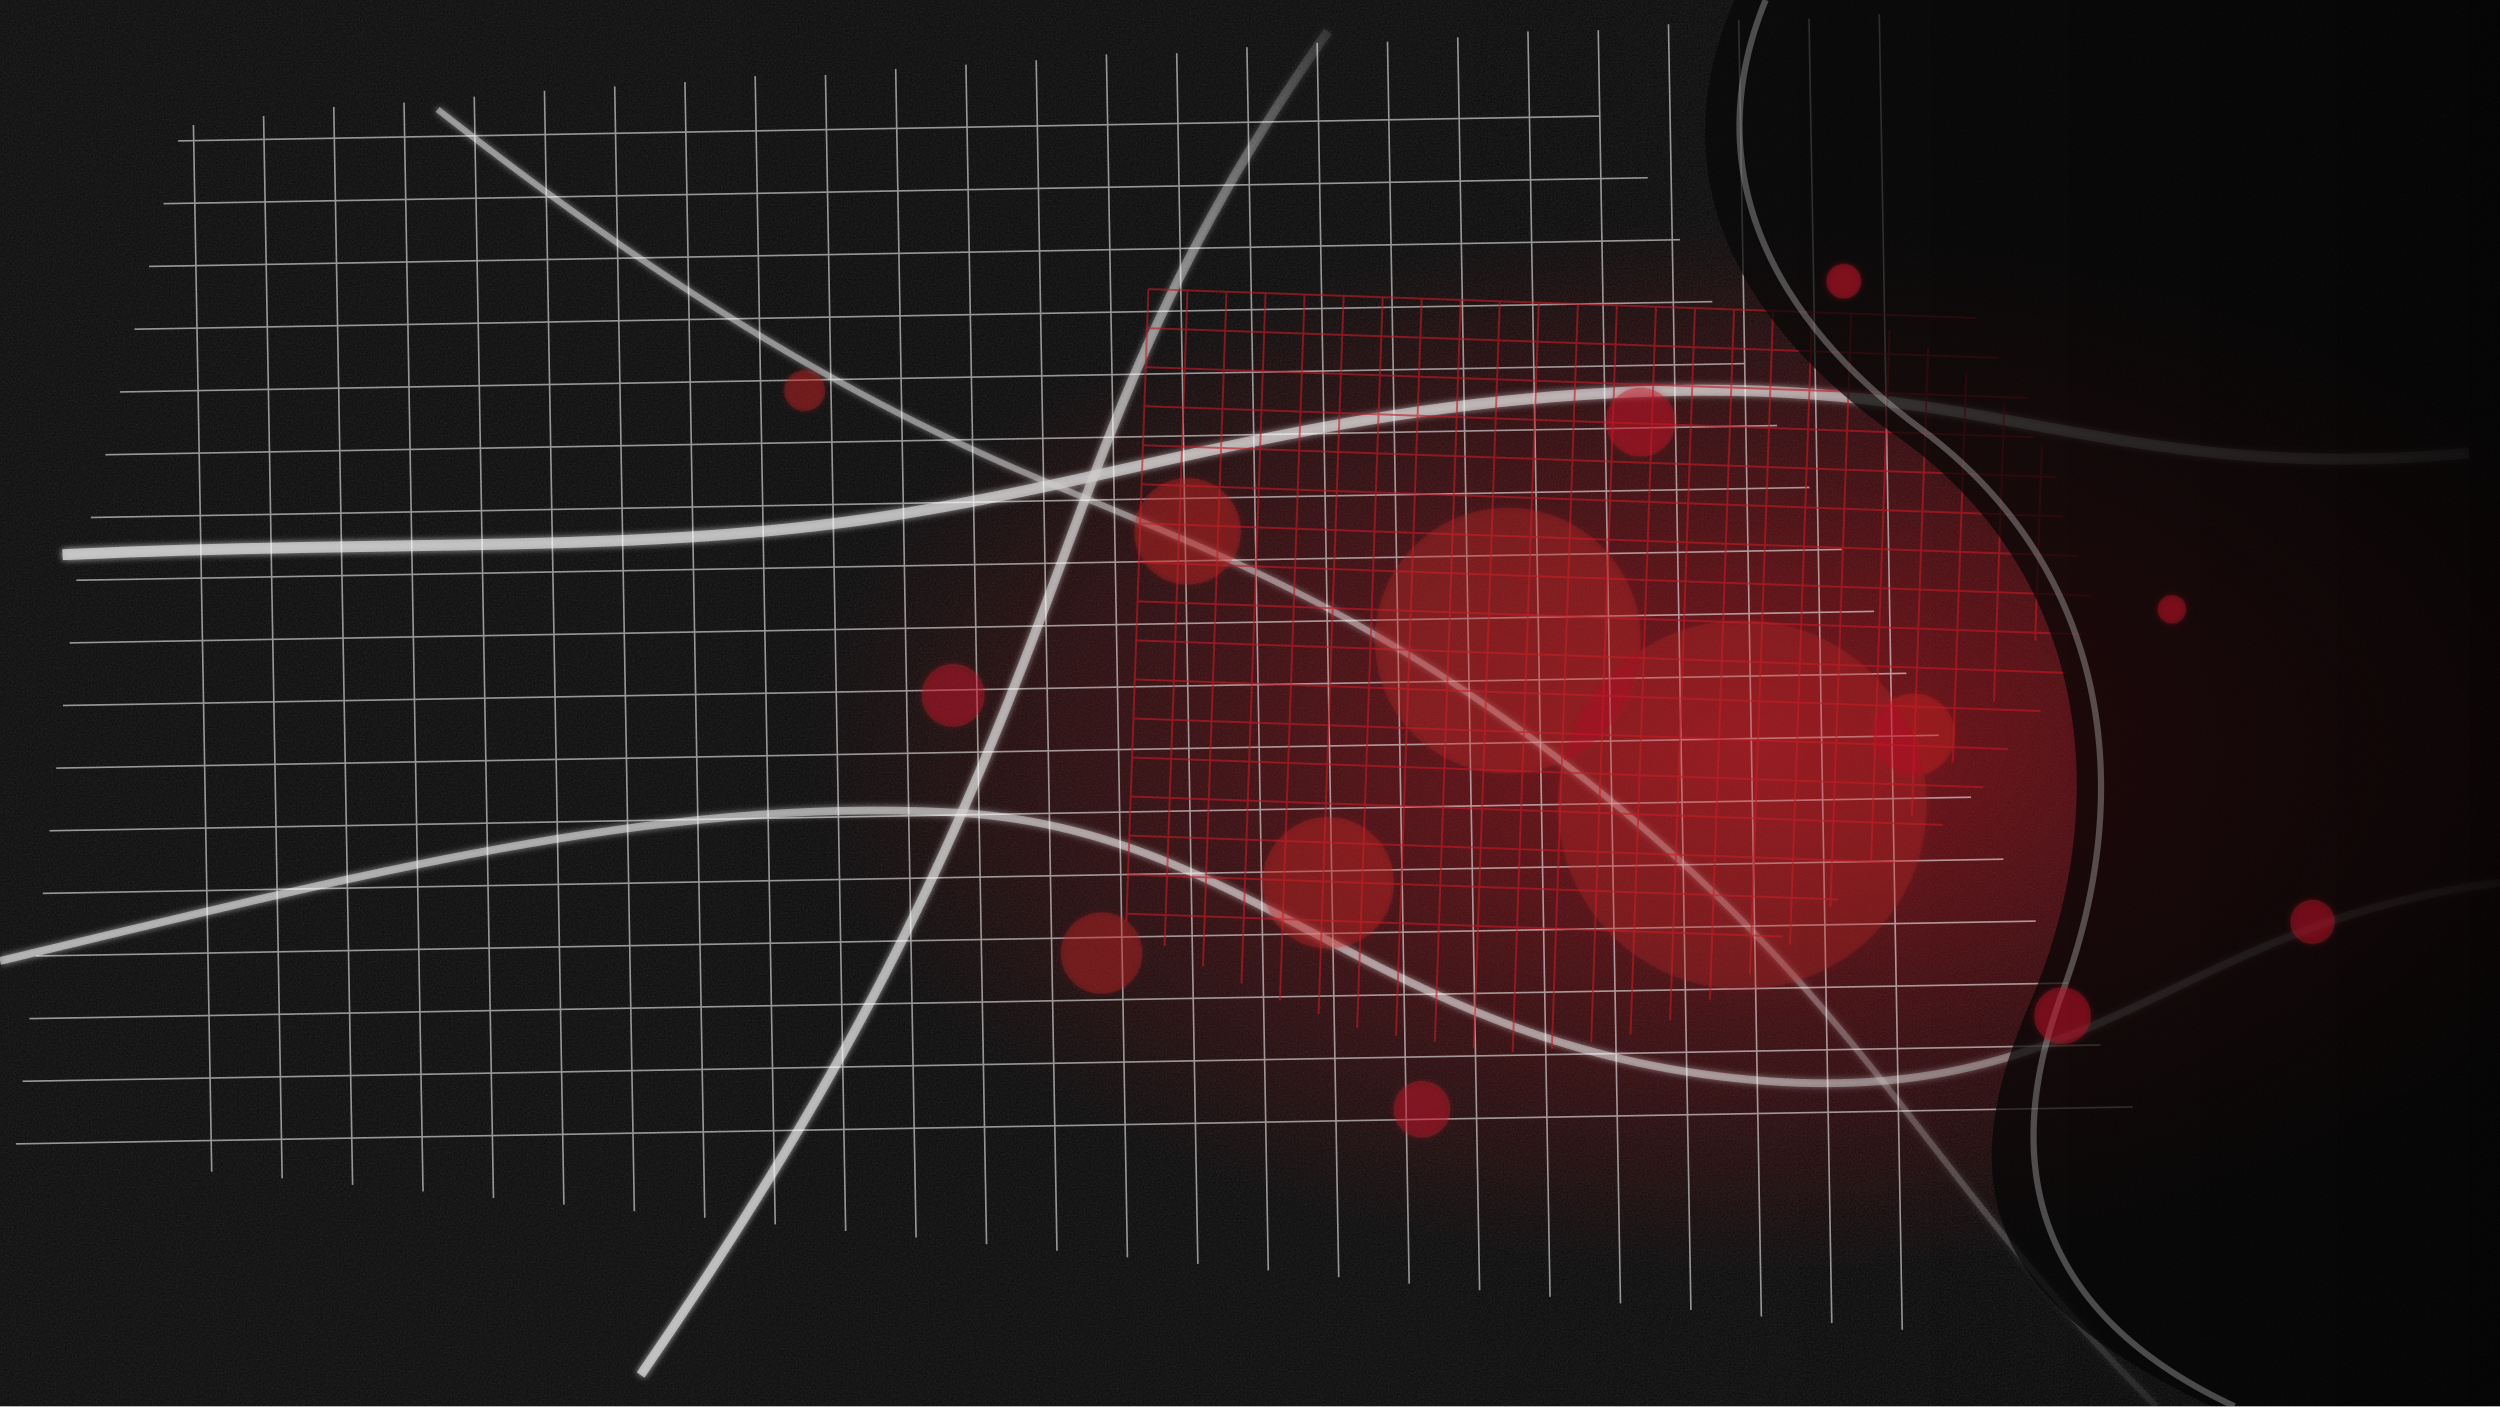
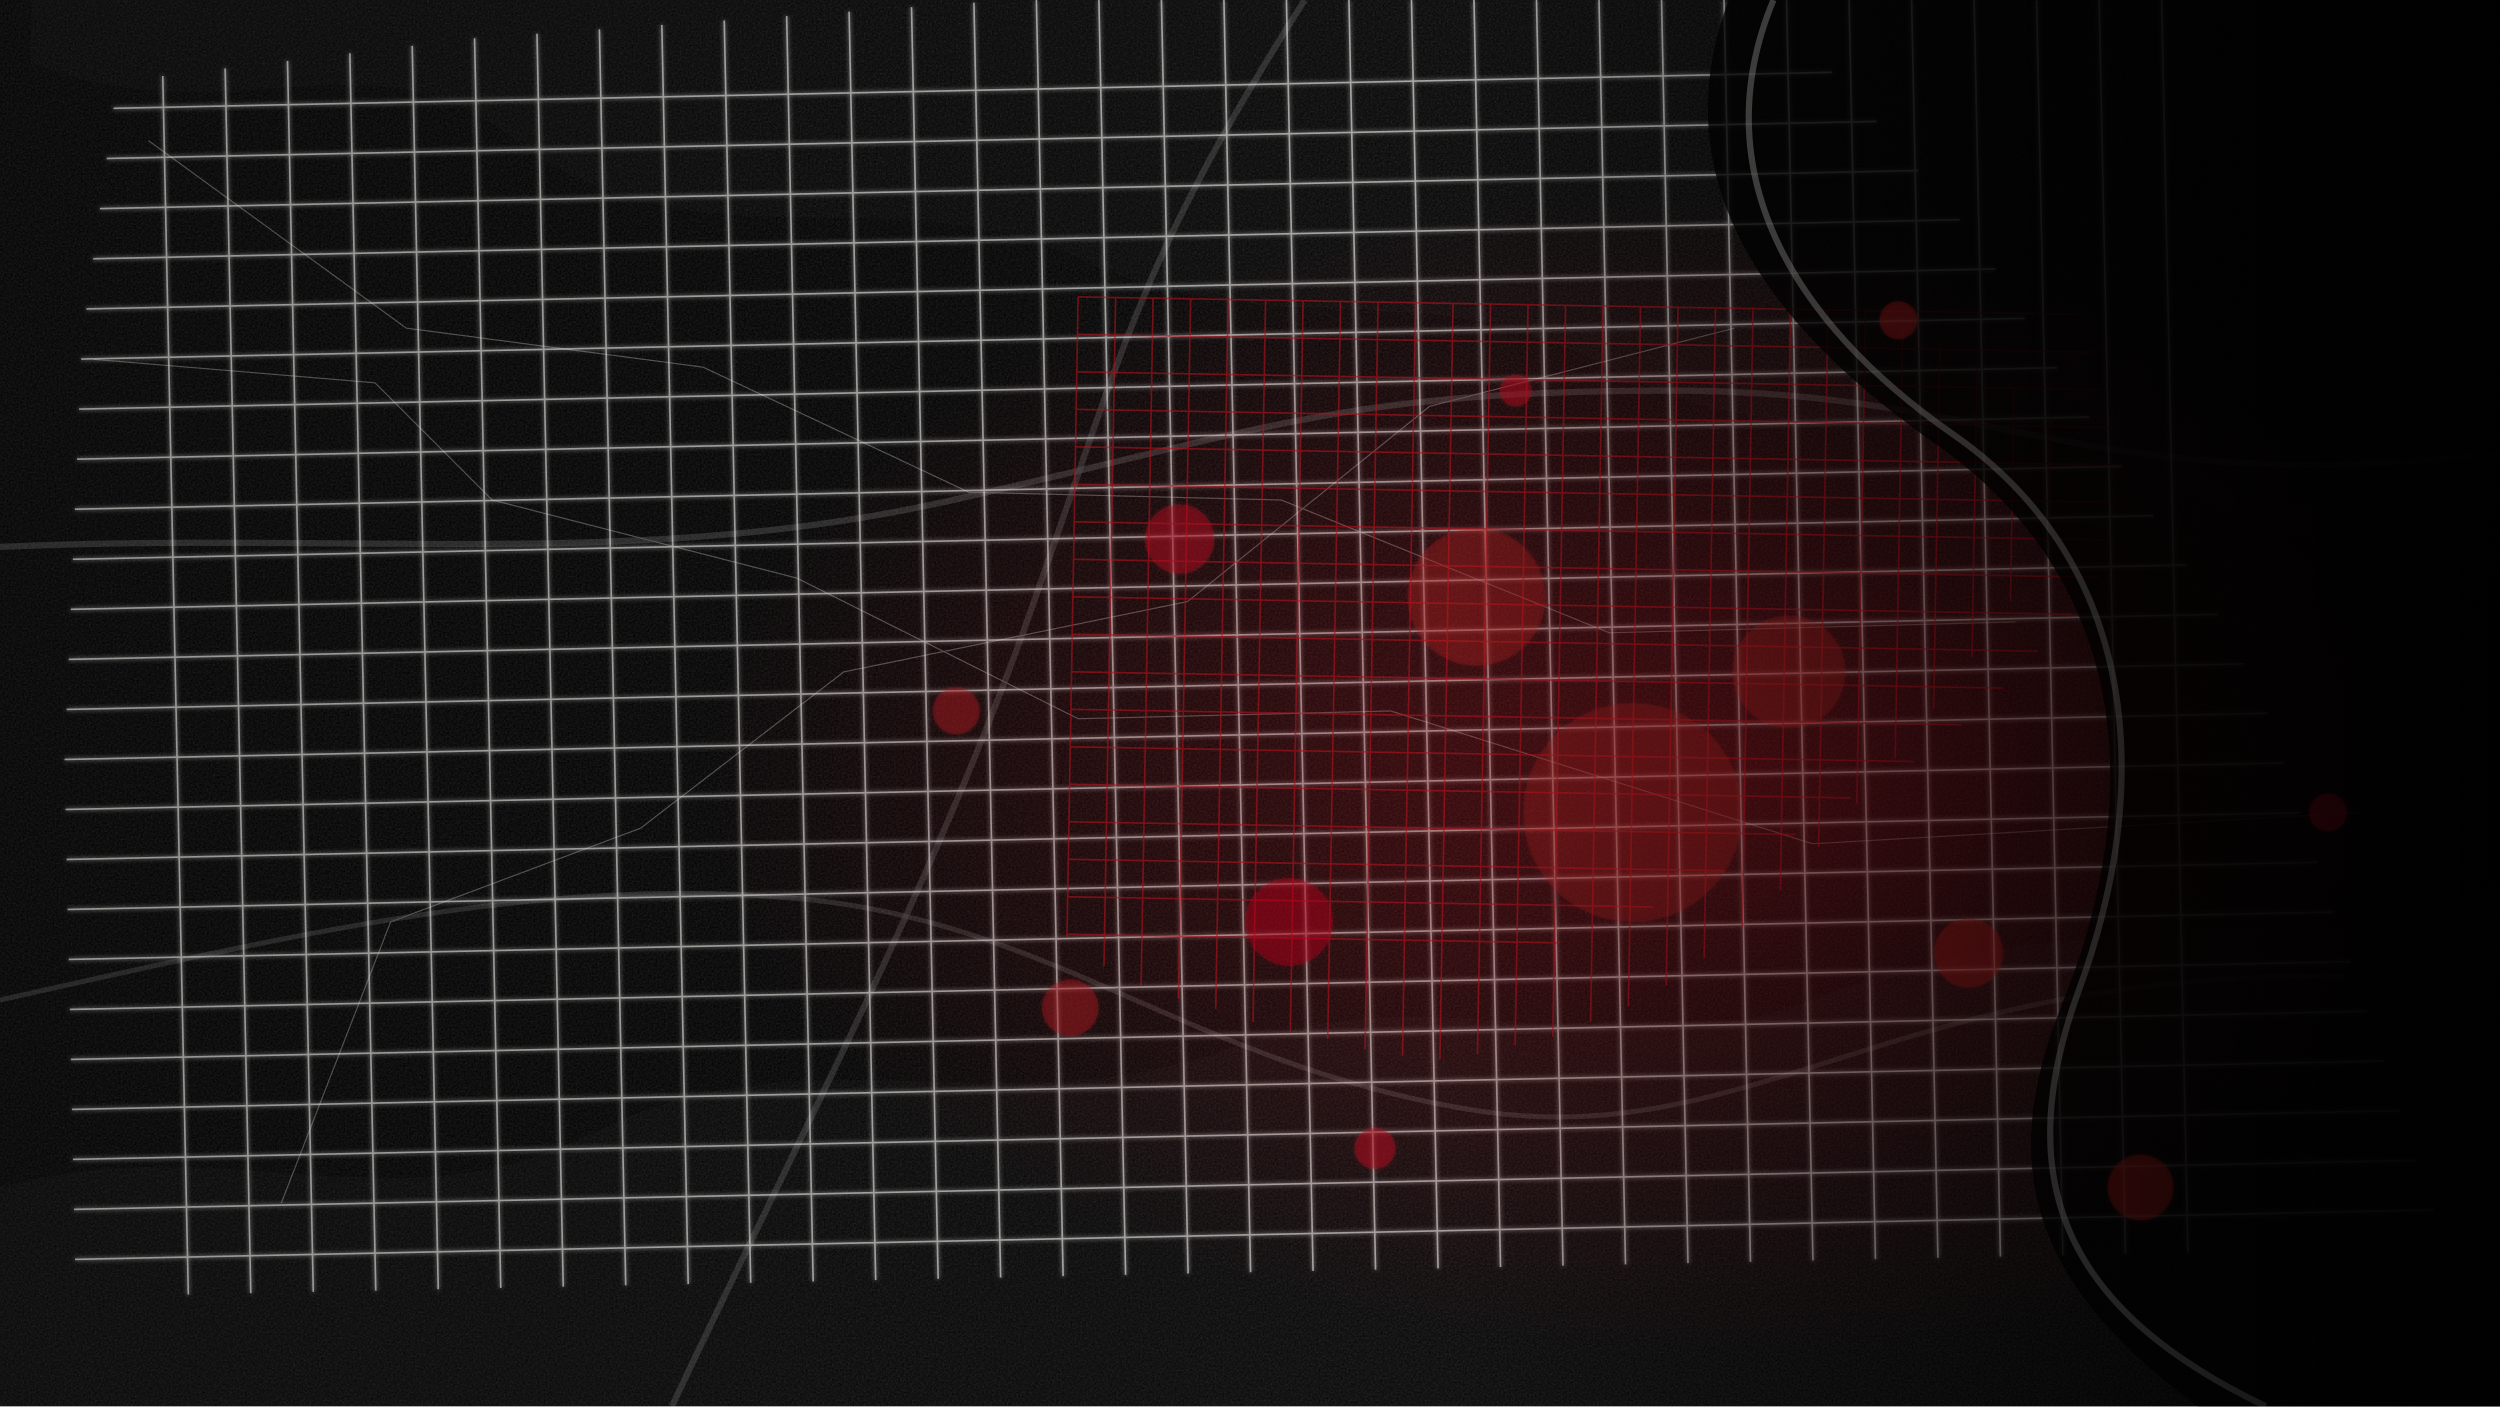
<svg xmlns="http://www.w3.org/2000/svg" viewBox="0 0 1600 900" preserveAspectRatio="xMidYMid slice">
-   <rect width="1600" height="900" fill="#030303" />
  <defs>
-     <filter id="noise">
-       <feTurbulence type="fractalNoise" baseFrequency="0.9" numOctaves="4" stitchTiles="stitch" />
+     <filter id="grain">
+       <feTurbulence type="fractalNoise" baseFrequency="0.78" numOctaves="4" stitchTiles="stitch" />
      <feColorMatrix type="saturate" values="0" />
      <feComponentTransfer>
-         <feFuncA type="table" tableValues="0 0.18" />
+         <feFuncA type="table" tableValues="0 0.22" />
      </feComponentTransfer>
    </filter>
-     <filter id="glow">
-       <feGaussianBlur stdDeviation="2.2" result="b" />
+     <filter id="softGlow">
+       <feGaussianBlur stdDeviation="1.4" result="blur" />
      <feMerge>
-         <feMergeNode in="b" />
+         <feMergeNode in="blur" />
        <feMergeNode in="SourceGraphic" />
      </feMerge>
    </filter>
-     <linearGradient id="fade" x1="0" x2="1">
-       <stop offset="0" stop-color="#fff" stop-opacity="0.95" />
-       <stop offset="0.68" stop-color="#fff" stop-opacity="0.72" />
-       <stop offset="1" stop-color="#fff" stop-opacity="0.12" />
+     <linearGradient id="edgeFade" x1="0" x2="1">
+       <stop offset="0" stop-color="#000" stop-opacity="0.1" />
+       <stop offset="0.58" stop-color="#000" stop-opacity="0" />
+       <stop offset="1" stop-color="#000" stop-opacity="0.92" />
    </linearGradient>
-     <radialGradient id="redField" cx="70%" cy="53%" r="38%">
-       <stop offset="0" stop-color="#c1121f" stop-opacity="0.62" />
-       <stop offset="0.52" stop-color="#c1121f" stop-opacity="0.28" />
+     <radialGradient id="redWash" cx="70%" cy="55%" r="42%">
+       <stop offset="0" stop-color="#c1121f" stop-opacity="0.42" />
+       <stop offset="0.42" stop-color="#c1121f" stop-opacity="0.22" />
      <stop offset="1" stop-color="#c1121f" stop-opacity="0" />
    </radialGradient>
  </defs>
-   <rect width="1600" height="900" filter="url(#noise)" opacity="0.7" />
-   <rect width="1600" height="900" fill="url(#redField)" />
-   <g opacity="0.78" stroke="url(#fade)" stroke-width="2.1" fill="none" filter="url(#glow)">
-     <path d="M40 355 C260 345 410 355 570 330 S860 255 1070 250 S1360 310 1580 290" stroke-width="7" opacity="0.9" />
-     <path d="M410 880 C520 720 585 600 645 450 S730 190 850 20" stroke-width="6" opacity="0.86" />
-     <path d="M0 615 C230 560 420 510 610 520 S880 665 1110 690 S1390 590 1600 565" stroke-width="5" opacity="0.75" />
-     <path d="M280 70 C420 180 535 250 650 300 S880 385 1040 520 S1240 760 1380 900" stroke-width="4" opacity="0.6" />
+   <rect width="1600" height="900" fill="#020202" />
+   <rect width="1600" height="900" filter="url(#grain)" opacity="0.75" />
+   <g opacity="0.22" fill="#fff">
+     <path d="M20 40 C140 90 240 15 330 90 C440 175 565 110 690 165 C825 225 905 170 1030 235 C1160 305 1270 245 1390 310 C1480 360 1535 340 1600 370 L1600 0 L20 0 Z" opacity="0.08" />
+     <path d="M0 760 C150 720 250 790 380 725 C520 655 640 725 790 670 C930 620 1030 690 1160 640 C1340 570 1470 620 1600 565 L1600 900 L0 900 Z" opacity="0.10" />
  </g>
-   <g stroke="#ffffff" stroke-width="1.05" opacity="0.55" fill="none">
-     <g transform="rotate(-1 700 430)">
-       <path d="M120 80 H1030 M110 120 H1060 M100 160 H1080 M90 200 H1100 M80 240 H1120 M70 280 H1140 M60 320 H1160 M50 360 H1180 M45 400 H1200 M40 440 H1220 M35 480 H1240 M30 520 H1260 M25 560 H1280 M20 600 H1300 M15 640 H1320 M10 680 H1340 M5 720 H1360" />
-       <path d="M130 70 V740 M175 65 V745 M220 60 V750 M265 58 V755 M310 55 V760 M355 52 V765 M400 50 V770 M445 48 V775 M490 45 V780 M535 45 V785 M580 42 V790 M625 40 V795 M670 38 V800 M715 35 V805 M760 35 V810 M805 32 V815 M850 30 V820 M895 30 V825 M940 28 V830 M985 25 V835 M1030 25 V840 M1075 22 V845 M1120 20 V850 M1165 20 V855 M1210 18 V860" />
+   <g stroke="#f2f2ef" stroke-width="1.05" fill="none" opacity="0.72" filter="url(#softGlow)">
+     <g transform="translate(40 -5) rotate(-1.2 720 420)">
+       <path d="M40 60 H1140 M35 92 H1168 M30 124 H1194 M25 156 H1220 M20 188 H1242 M16 220 H1260 M14 252 H1280 M12 284 H1300 M10 316 H1320 M8 348 H1340 M6 380 H1360 M4 412 H1380 M2 444 H1395 M0 476 H1410 M0 508 H1420 M0 540 H1430 M0 572 H1440 M0 604 H1450 M0 636 H1460 M0 668 H1470 M0 700 H1480 M0 732 H1490 M0 764 H1500 M0 796 H1510" />
+       <path d="M72 40 V820 M112 36 V820 M152 32 V820 M192 28 V820 M232 24 V820 M272 20 V820 M312 18 V820 M352 16 V820 M392 14 V820 M432 12 V820 M472 10 V820 M512 8 V820 M552 6 V820 M592 4 V820 M632 2 V820 M672 0 V820 M712 0 V820 M752 0 V820 M792 0 V820 M832 0 V820 M872 0 V820 M912 0 V820 M952 0 V820 M992 0 V820 M1032 0 V820 M1072 0 V820 M1112 0 V820 M1152 0 V820 M1192 0 V820 M1232 0 V820 M1272 0 V820 M1312 0 V820 M1352 0 V820" />
    </g>
  </g>
-   <g stroke="#c1121f" stroke-width="1.25" opacity="0.62" fill="none">
-     <g transform="translate(735 185) rotate(2)">
-       <path d="M0 0 H530 M0 25 H545 M0 50 H565 M0 75 H570 M0 100 H585 M0 125 H590 M0 150 H600 M0 175 H610 M0 200 H605 M0 225 H595 M0 250 H580 M0 275 H560 M0 300 H545 M0 325 H520 M0 350 H490 M0 375 H455 M0 400 H420" />
-       <path d="M0 0 V405 M25 0 V420 M50 0 V432 M75 0 V442 M100 0 V452 M125 0 V460 M150 0 V468 M175 0 V472 M200 0 V475 M225 0 V478 M250 0 V480 M275 0 V477 M300 0 V472 M325 0 V466 M350 0 V456 M375 0 V442 M400 0 V425 M425 0 V405 M450 0 V380 M475 10 V350 M500 20 V320 M525 35 V285 M550 55 V245 M575 80 V205" />
+   <g stroke="#ffffff" stroke-width="0.75" fill="none" opacity="0.33">
+     <path d="M95 90 L260 210 L450 235 L620 315 L820 320 L1030 405 L1290 398" />
+     <path d="M60 230 L240 245 L315 320 L510 370 L690 460 L890 455 L1160 540 L1510 520" />
+     <path d="M180 770 L250 590 L410 530 L540 430 L760 385 L915 260 L1110 210" />
+     <path d="M0 640 C180 600 345 560 510 575 S760 680 940 710 S1210 620 1500 625" stroke-width="3.2" opacity="0.42" />
+     <path d="M0 350 C230 340 410 365 610 320 S860 250 1070 250 S1340 320 1600 290" stroke-width="4" opacity="0.48" />
+     <path d="M430 900 C515 720 600 560 660 390 S730 165 835 0" stroke-width="4" opacity="0.45" />
+   </g>
+   <rect width="1600" height="900" fill="url(#redWash)" />
+   <g stroke="#c1121f" stroke-width="1.05" fill="none" opacity="0.62">
+     <g transform="translate(690 190) rotate(1)">
+       <path d="M0 0 H640 M0 24 H650 M0 48 H660 M0 72 H665 M0 96 H670 M0 120 H668 M0 144 H662 M0 168 H656 M0 192 H640 M0 216 H618 M0 240 H596 M0 264 H570 M0 288 H540 M0 312 H500 M0 336 H465 M0 360 H420 M0 384 H375 M0 408 H315" />
+       <path d="M0 0 V410 M24 0 V428 M48 0 V440 M72 0 V448 M96 0 V454 M120 0 V462 M144 0 V468 M168 0 V472 M192 0 V478 M216 0 V482 M240 0 V484 M264 0 V480 M288 0 V474 M312 0 V468 M336 0 V458 M360 0 V448 M384 0 V434 M408 0 V416 M432 0 V396 M456 0 V372 M480 0 V344 M504 0 V316 M528 10 V286 M552 20 V254 M576 32 V220 M600 48 V184 M624 66 V145" />
    </g>
  </g>
-   <path d="M1110 0 C1060 115 1115 210 1215 280 C1335 365 1355 510 1300 640 C1240 775 1290 840 1415 900 L1600 900 L1600 0 Z" fill="#000" opacity="0.72" />
-   <path d="M1130 0 C1085 110 1135 205 1230 275 C1350 365 1368 505 1320 635 C1275 755 1312 845 1430 900" stroke="#ffffff" stroke-opacity="0.27" stroke-width="4" fill="none" />
-   <g fill="#c1121f" opacity="0.72" filter="url(#glow)">
-     <circle cx="965" cy="410" r="85" opacity="0.33" />
-     <circle cx="1115" cy="515" r="118" opacity="0.28" />
-     <circle cx="850" cy="565" r="42" opacity="0.42" />
-     <circle cx="760" cy="340" r="34" opacity="0.45" />
-     <circle cx="1050" cy="270" r="22" opacity="0.55" />
-     <circle cx="1225" cy="470" r="26" opacity="0.45" />
-     <circle cx="1320" cy="650" r="18" opacity="0.52" />
-     <circle cx="610" cy="445" r="20" opacity="0.5" />
-     <circle cx="705" cy="610" r="26" opacity="0.42" />
-     <circle cx="515" cy="250" r="13" opacity="0.48" />
-     <circle cx="910" cy="710" r="18" opacity="0.5" />
-     <circle cx="1180" cy="180" r="11" opacity="0.62" />
-     <circle cx="1390" cy="390" r="9" opacity="0.55" />
-     <circle cx="1480" cy="590" r="14" opacity="0.5" />
+   <path d="M1115 -20 C1055 105 1125 205 1240 285 C1360 370 1375 505 1320 642 C1270 765 1315 840 1435 920 L1620 920 L1620 -20 Z" fill="#000" opacity="0.76" />
+   <path d="M1135 0 C1090 108 1145 205 1250 278 C1368 360 1380 500 1330 635 C1285 760 1325 840 1450 900" stroke="#f4f4f0" stroke-opacity="0.35" stroke-width="4" fill="none" />
+   <g fill="#c1121f" opacity="0.72" filter="url(#softGlow)">
+     <circle cx="945" cy="382" r="44" opacity="0.34" />
+     <circle cx="1045" cy="520" r="70" opacity="0.28" />
+     <circle cx="1145" cy="430" r="36" opacity="0.32" />
+     <circle cx="825" cy="590" r="28" opacity="0.46" />
+     <circle cx="755" cy="345" r="22" opacity="0.5" />
+     <circle cx="685" cy="645" r="18" opacity="0.44" />
+     <circle cx="612" cy="455" r="15" opacity="0.44" />
+     <circle cx="1260" cy="610" r="22" opacity="0.48" />
+     <circle cx="1370" cy="760" r="21" opacity="0.45" />
+     <circle cx="1490" cy="520" r="12" opacity="0.55" />
+     <circle cx="1215" cy="205" r="12" opacity="0.42" />
+     <circle cx="970" cy="250" r="10" opacity="0.55" />
+     <circle cx="880" cy="735" r="13" opacity="0.55" />
  </g>
-   <rect width="1600" height="900" fill="url(#fade)" opacity="0.04" />
+   <rect width="1600" height="900" fill="url(#edgeFade)" />
+   <rect width="1600" height="900" fill="#000" opacity="0.08" />
</svg>
